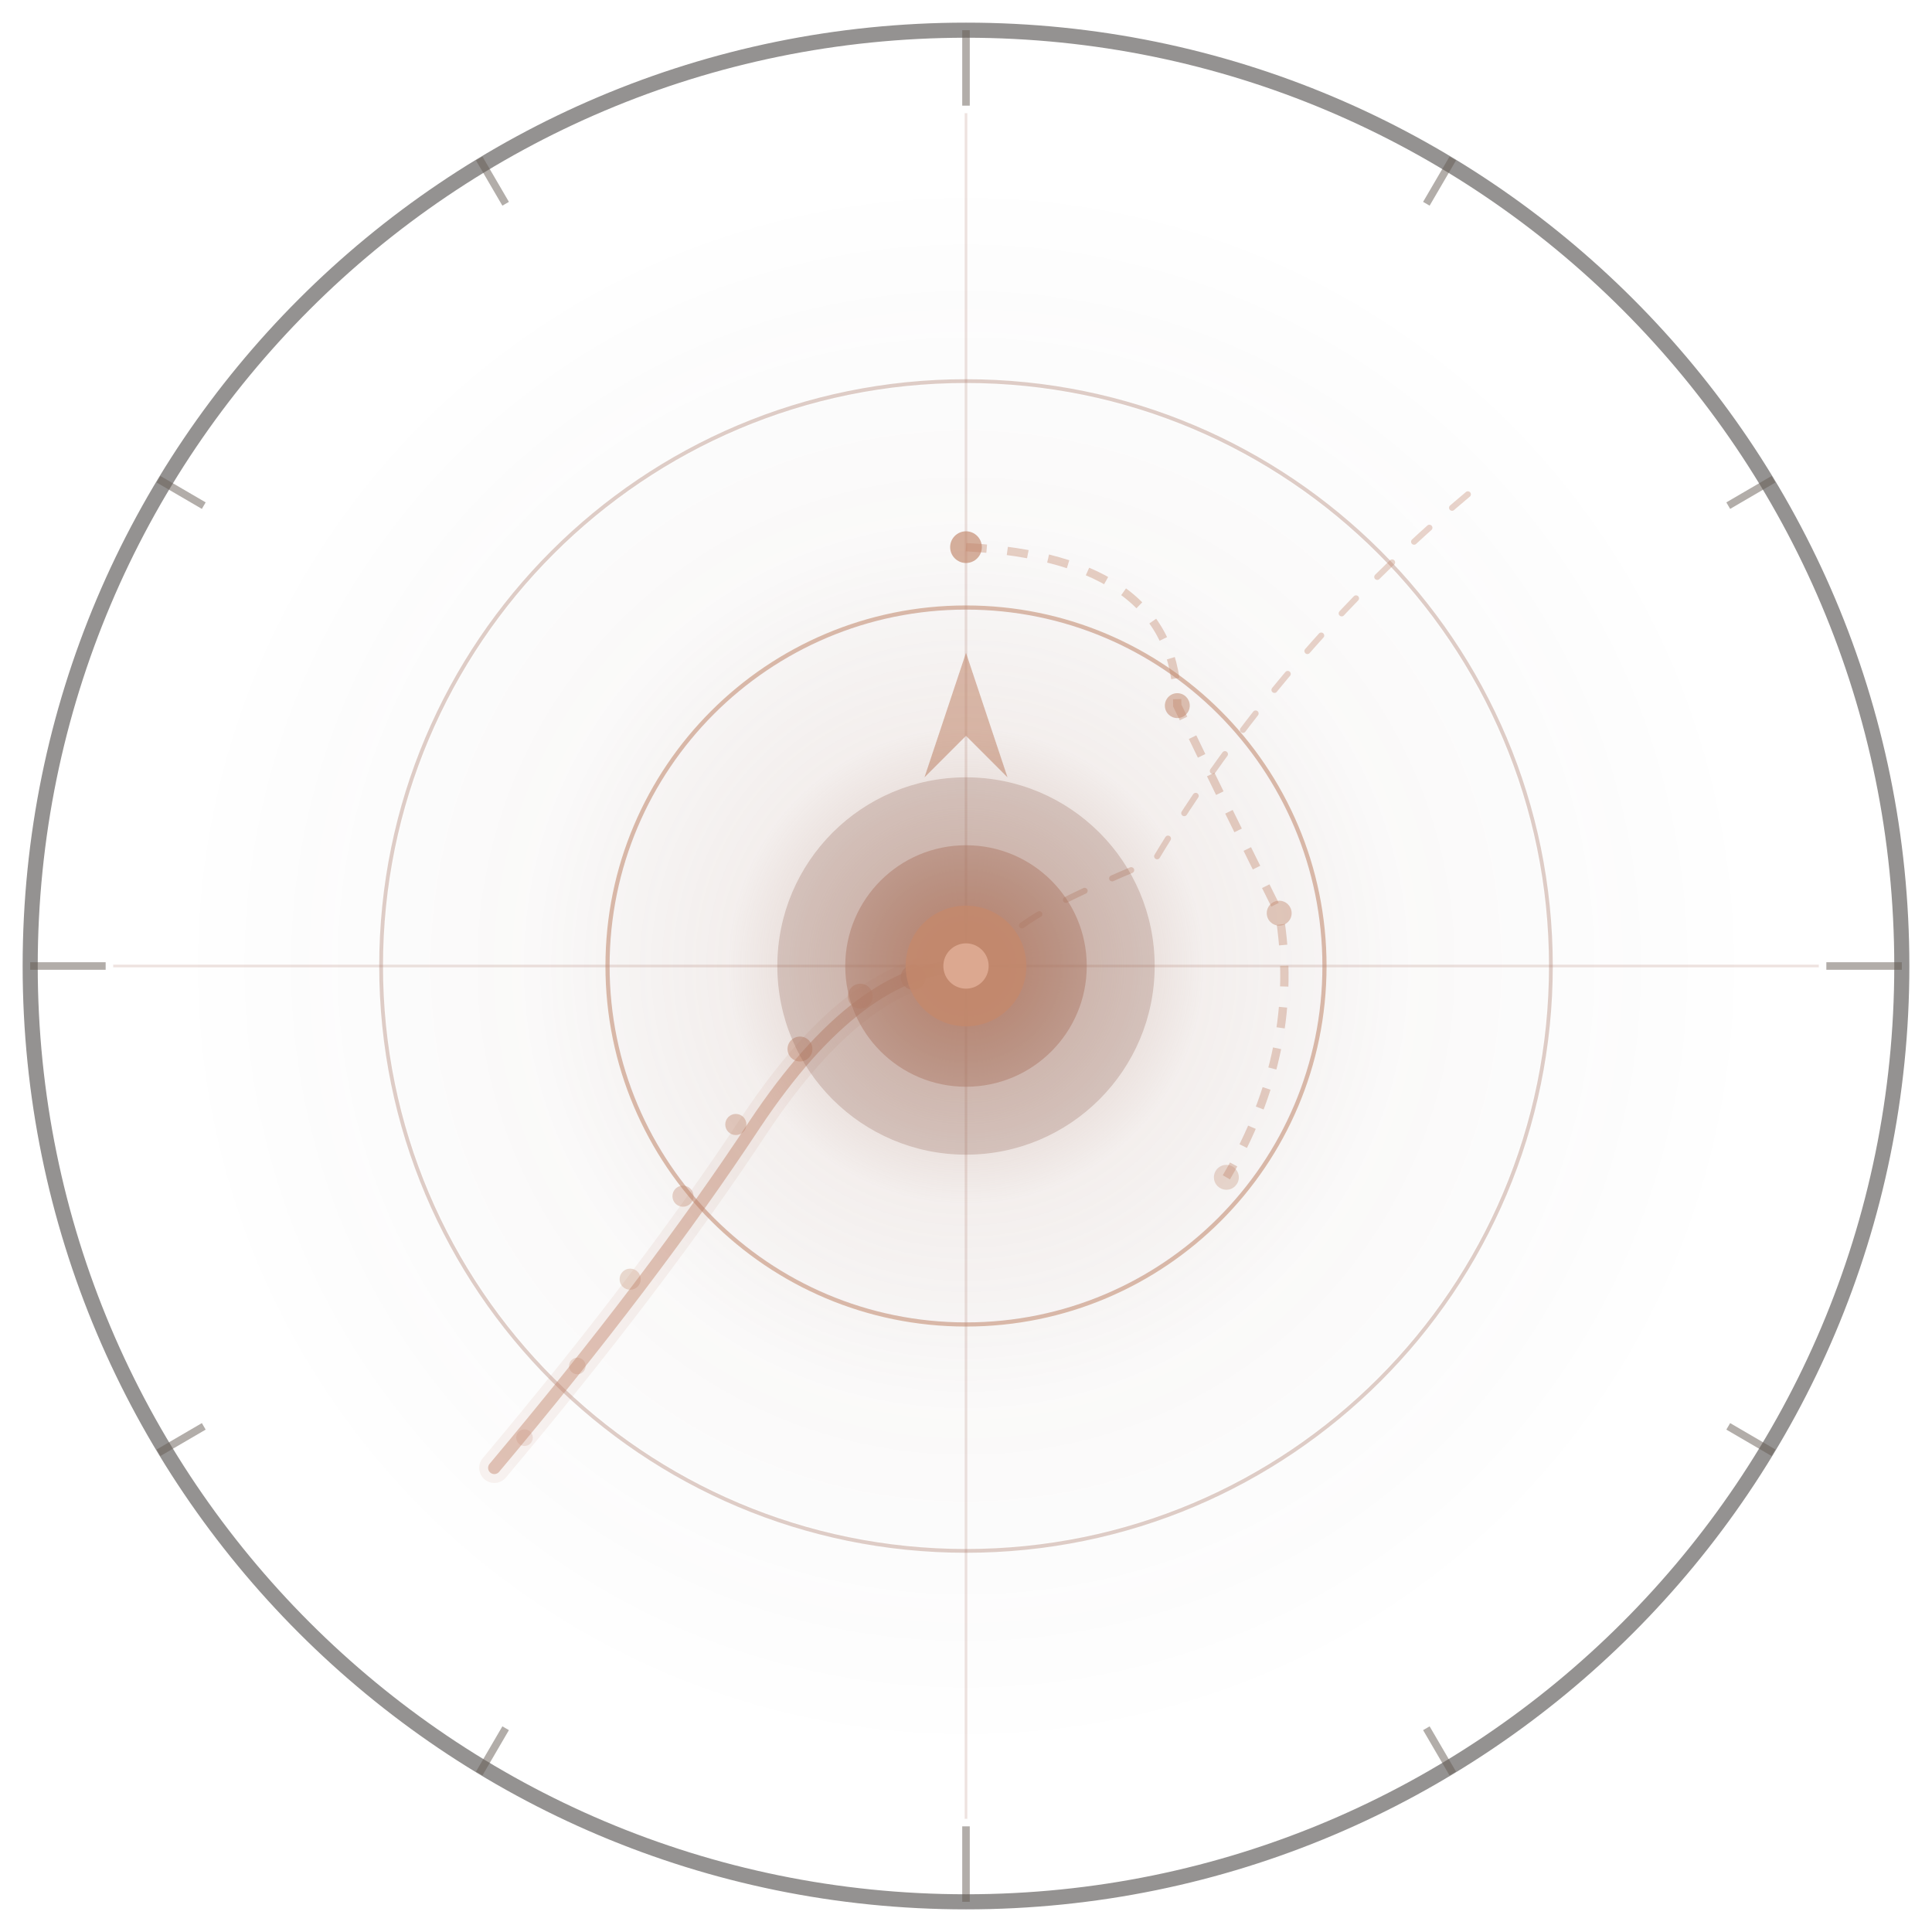
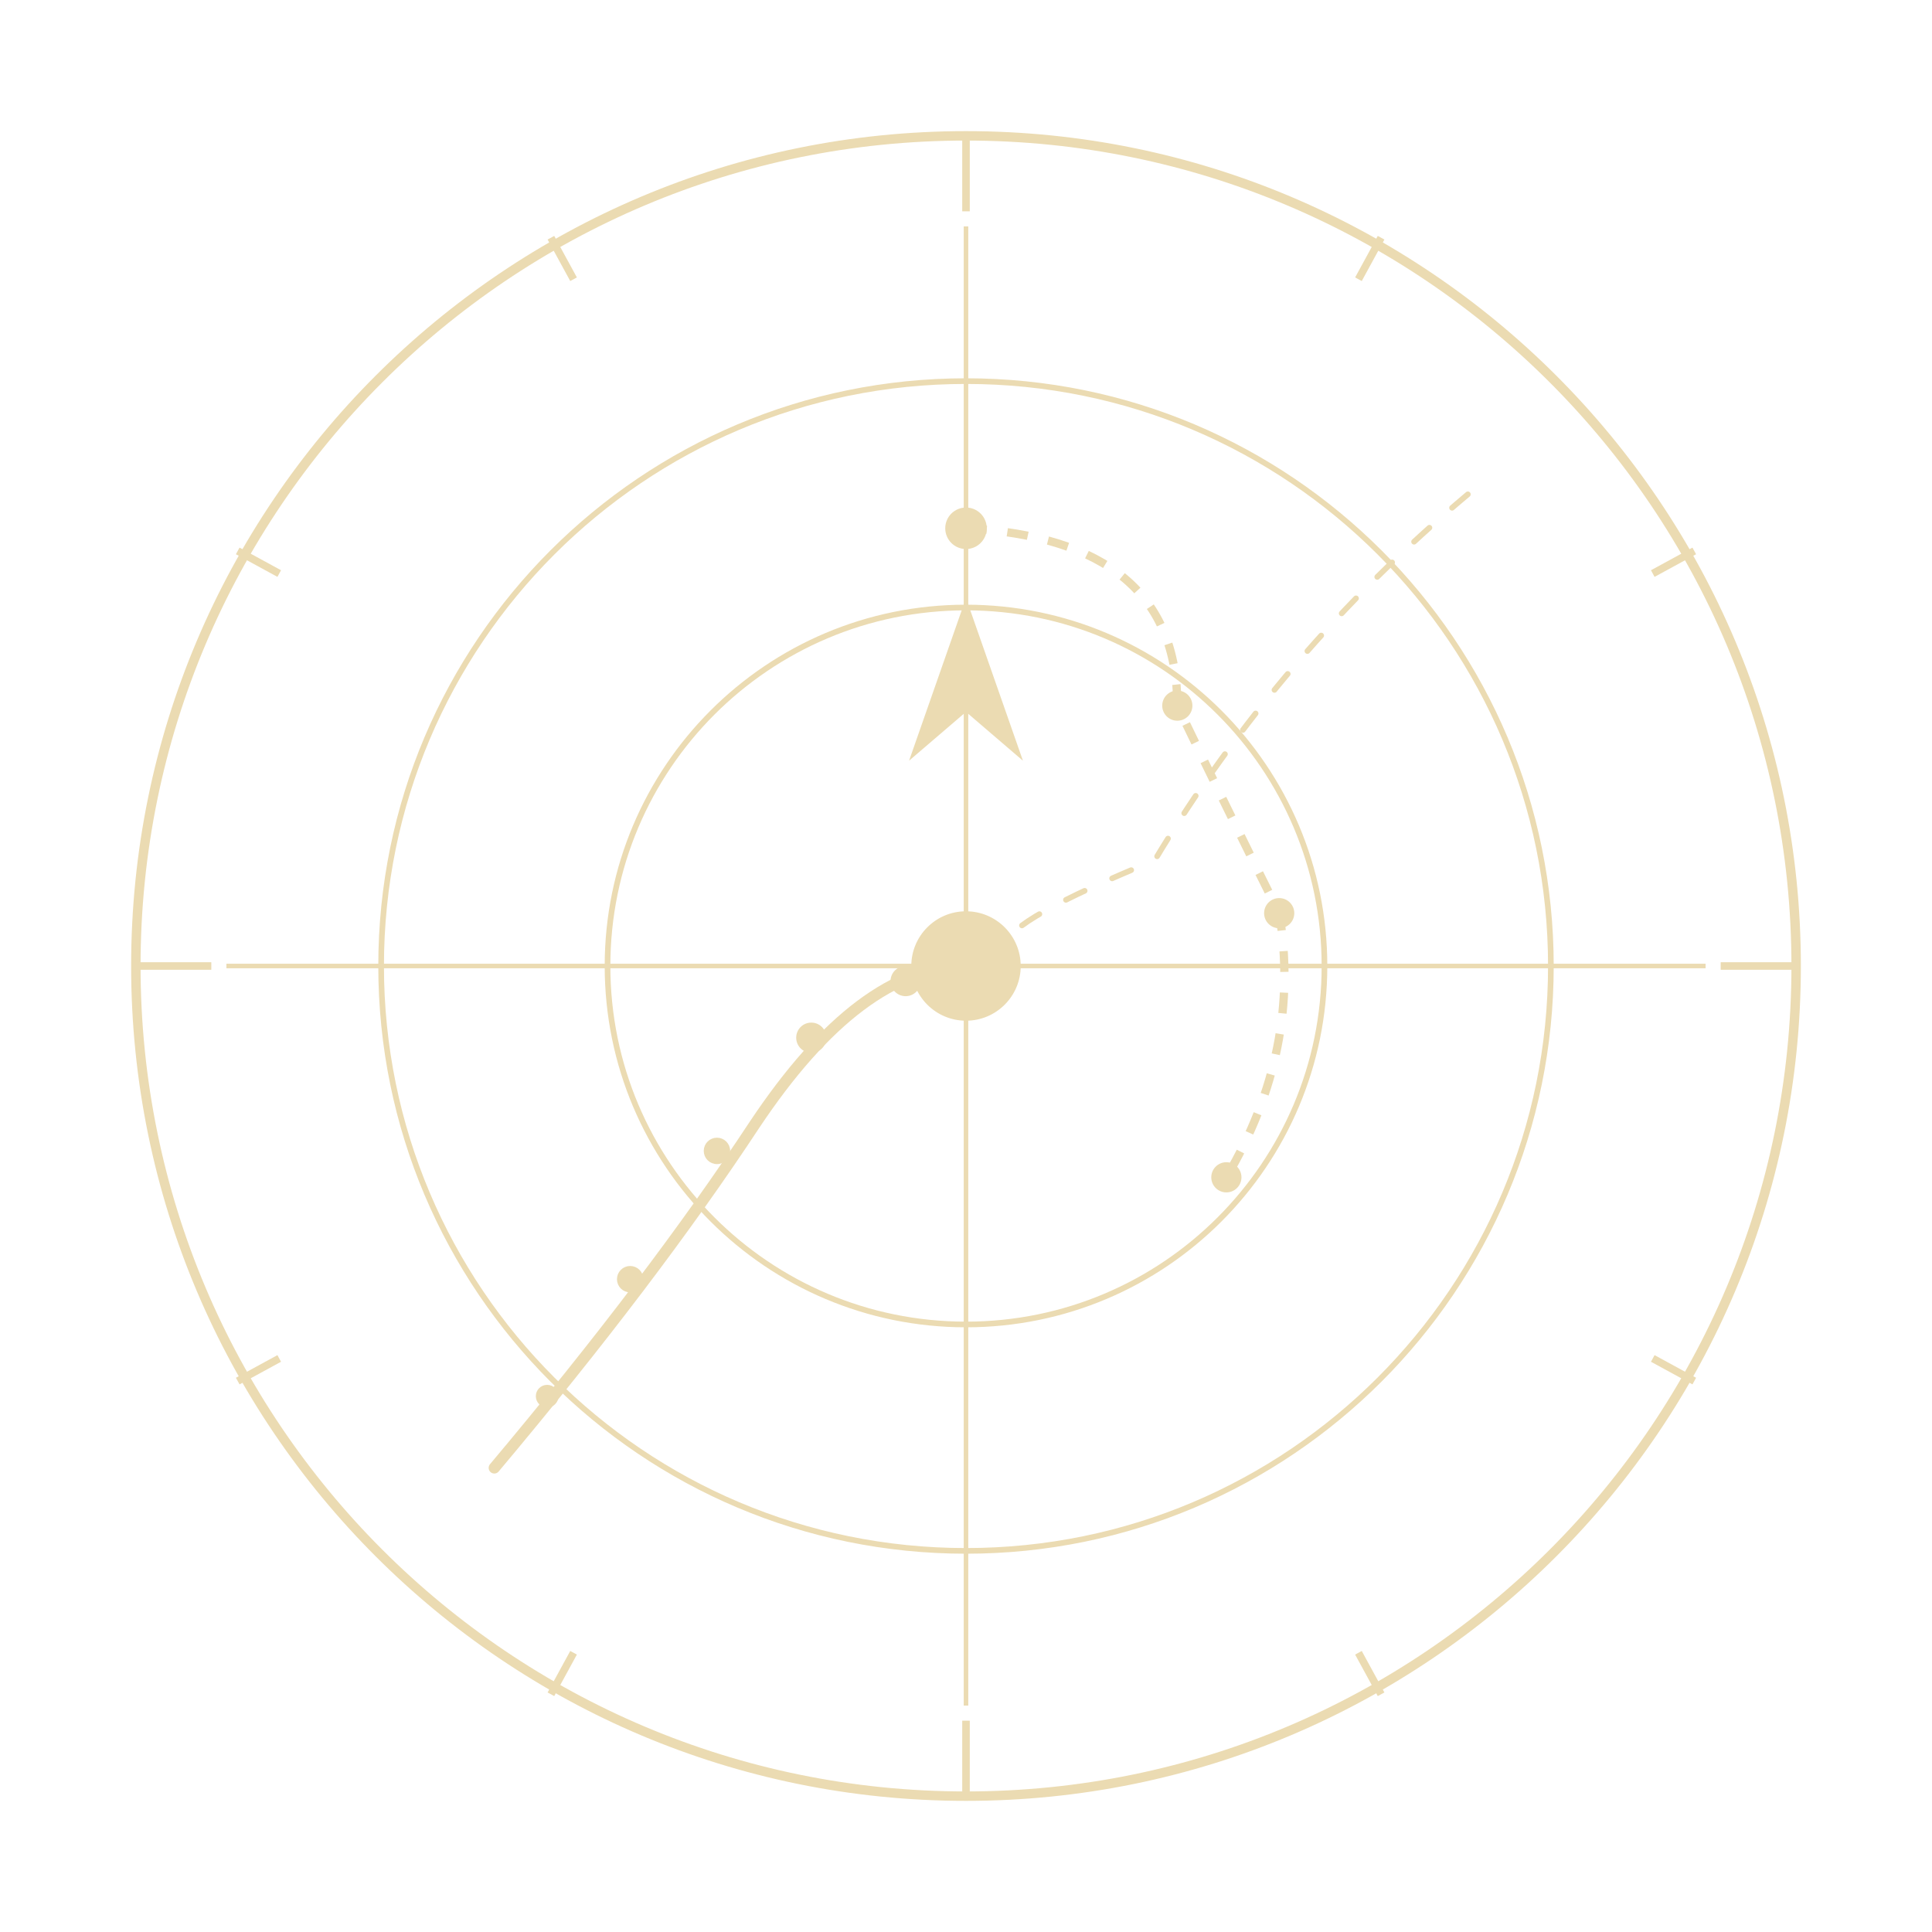
<svg xmlns="http://www.w3.org/2000/svg" width="512" height="512" viewBox="0 0 512 512">
-   <defs>
-     <clipPath id="lens-ol">
-       <circle cx="256" cy="256" r="236" />
-     </clipPath>
-     <radialGradient id="glow-ol" cx="50%" cy="50%" r="50%">
-       <stop offset="0%" stop-color="#dca890" stop-opacity="0.95" />
-       <stop offset="5%" stop-color="#c4886c" stop-opacity="0.7" />
-       <stop offset="15%" stop-color="#a87460" stop-opacity="0.3" />
-       <stop offset="30%" stop-color="#8c5c4c" stop-opacity="0.1" />
-       <stop offset="55%" stop-color="#5c3c34" stop-opacity="0.03" />
-       <stop offset="100%" stop-color="#0f1420" stop-opacity="0" />
-     </radialGradient>
-   </defs>
-   <circle cx="256" cy="256" r="248" fill="none" stroke="#3c3836" stroke-width="4" opacity="0.55" />
-   <g stroke="#665c54" stroke-width="2" opacity="0.5">
-     <line x1="256" y1="8" x2="256" y2="28" />
-     <line x1="504" y1="256" x2="484" y2="256" />
-     <line x1="256" y1="504" x2="256" y2="484" />
-     <line x1="8" y1="256" x2="28" y2="256" />
-     <line x1="385" y1="42" x2="378" y2="54" />
-     <line x1="470" y1="127" x2="458" y2="134" />
-     <line x1="470" y1="385" x2="458" y2="378" />
-     <line x1="385" y1="470" x2="378" y2="458" />
-     <line x1="127" y1="470" x2="134" y2="458" />
-     <line x1="42" y1="385" x2="54" y2="378" />
-     <line x1="42" y1="127" x2="54" y2="134" />
-     <line x1="127" y1="42" x2="134" y2="54" />
-   </g>
-   <g clip-path="url(#lens-ol)">
-     <line x1="256" y1="30" x2="256" y2="482" stroke="#a87460" stroke-width="0.7" opacity="0.2" />
-     <line x1="30" y1="256" x2="482" y2="256" stroke="#a87460" stroke-width="0.7" opacity="0.2" />
-     <circle cx="256" cy="256" r="155" fill="none" stroke="#a87460" stroke-width="1.0" opacity="0.35" />
-     <circle cx="256" cy="256" r="95" fill="none" stroke="#c4886c" stroke-width="1.1" opacity="0.55" />
-     <path d="M131 389 Q173 339 200 298 Q228 256 256 256" fill="none" stroke="#c4886c" stroke-width="3.3" opacity="0.45" stroke-linecap="round" />
-     <path d="M131 389 Q173 339 200 298 Q228 256 256 256" fill="none" stroke="#c4886c" stroke-width="8" opacity="0.1" stroke-linecap="round" />
-     <circle cx="139" cy="381" r="2.2" fill="#c4886c" opacity="0.2" />
-     <circle cx="153" cy="362" r="2.2" fill="#c4886c" opacity="0.28" />
-     <circle cx="167" cy="339" r="2.8" fill="#c4886c" opacity="0.3" />
-     <circle cx="181" cy="317" r="2.8" fill="#c4886c" opacity="0.35" />
-     <circle cx="195" cy="298" r="2.8" fill="#c4886c" opacity="0.4" />
-     <circle cx="212" cy="278" r="3.3" fill="#c4886c" opacity="0.45" />
-     <circle cx="228" cy="264" r="3.3" fill="#dca890" opacity="0.55" />
-     <circle cx="242" cy="259" r="3.3" fill="#dca890" opacity="0.7" />
-     <path d="M389 131 Q339 173 306 228 Q267 244 267 250" fill="none" stroke="#c4886c" stroke-width="1.6" opacity="0.35" stroke-dasharray="5.5 8" stroke-linecap="round" />
-     <path d="M256 173 L245 206 L256 195 L267 206 Z" fill="#c4886c" opacity="0.55" />
-     <circle cx="256" cy="145" r="4.2" fill="#c4886c" opacity="0.65" />
-     <circle cx="312" cy="187" r="3.3" fill="#c4886c" opacity="0.5" />
-     <circle cx="339" cy="242" r="3.3" fill="#c4886c" opacity="0.42" />
-     <circle cx="325" cy="312" r="3.3" fill="#c4886c" opacity="0.3" />
-     <path d="M256 145 Q312 148 312 187 Q325 214 339 242 Q345 278 325 312" fill="none" stroke="#c4886c" stroke-width="2.2" opacity="0.38" stroke-dasharray="5.5,5.5" />
-     <circle cx="256" cy="256" r="210" fill="url(#glow-ol)" />
-     <circle cx="256" cy="256" r="50" fill="#8c5c4c" opacity="0.25" />
-     <circle cx="256" cy="256" r="32" fill="#a87460" opacity="0.45" />
-     <circle cx="256" cy="256" r="16" fill="#c4886c" opacity="0.8" />
-     <circle cx="256" cy="256" r="6" fill="#dca890" opacity="1" />
+   <g fill="#ebdbb2" stroke="#ebdbb2">
+     <circle cx="256" cy="256" r="220" fill="none" stroke-width="2.5" />
+     <g stroke-width="2">
+       <line x1="256" y1="36" x2="256" y2="56" />
+       <line x1="476" y1="256" x2="456" y2="256" />
+       <line x1="256" y1="476" x2="256" y2="456" />
+       <line x1="36" y1="256" x2="56" y2="256" />
+       <line x1="366" y1="63" x2="360" y2="74" />
+       <line x1="449" y1="146" x2="438" y2="152" />
+       <line x1="449" y1="366" x2="438" y2="360" />
+       <line x1="366" y1="449" x2="360" y2="438" />
+       <line x1="146" y1="449" x2="152" y2="438" />
+       <line x1="63" y1="366" x2="74" y2="360" />
+       <line x1="63" y1="146" x2="74" y2="152" />
+       <line x1="146" y1="63" x2="152" y2="74" />
+     </g>
+     <circle cx="256" cy="256" r="155" fill="none" stroke-width="1.5" />
+     <circle cx="256" cy="256" r="95" fill="none" stroke-width="1.5" />
+     <line x1="256" y1="60" x2="256" y2="452" stroke-width="1.2" />
+     <line x1="60" y1="256" x2="452" y2="256" stroke-width="1.2" />
+     <circle cx="256" cy="256" r="14" />
+     <path d="M131 389 Q173 339 200 298 Q228 256 256 256" fill="none" stroke-width="3" stroke-linecap="round" />
+     <circle cx="145" cy="370" r="2.5" />
+     <circle cx="167" cy="339" r="3" />
+     <circle cx="190" cy="305" r="3" />
+     <circle cx="215" cy="275" r="3.5" />
+     <circle cx="240" cy="260" r="3.5" />
+     <path d="M389 131 Q339 173 306 228 Q267 244 267 250" fill="none" stroke-width="1.5" stroke-dasharray="5.5,8" stroke-linecap="round" />
+     <path d="M256 160 L242 200 L256 188 L270 200 Z" />
+     <circle cx="256" cy="140" r="5" />
+     <circle cx="312" cy="187" r="3.5" />
+     <circle cx="339" cy="242" r="3.5" />
+     <circle cx="325" cy="312" r="3.5" />
+     <path d="M256 140 Q312 143 312 187 Q325 214 339 242 Q345 278 325 312" fill="none" stroke-width="2.2" stroke-dasharray="5.5,5.5" />
  </g>
</svg>
